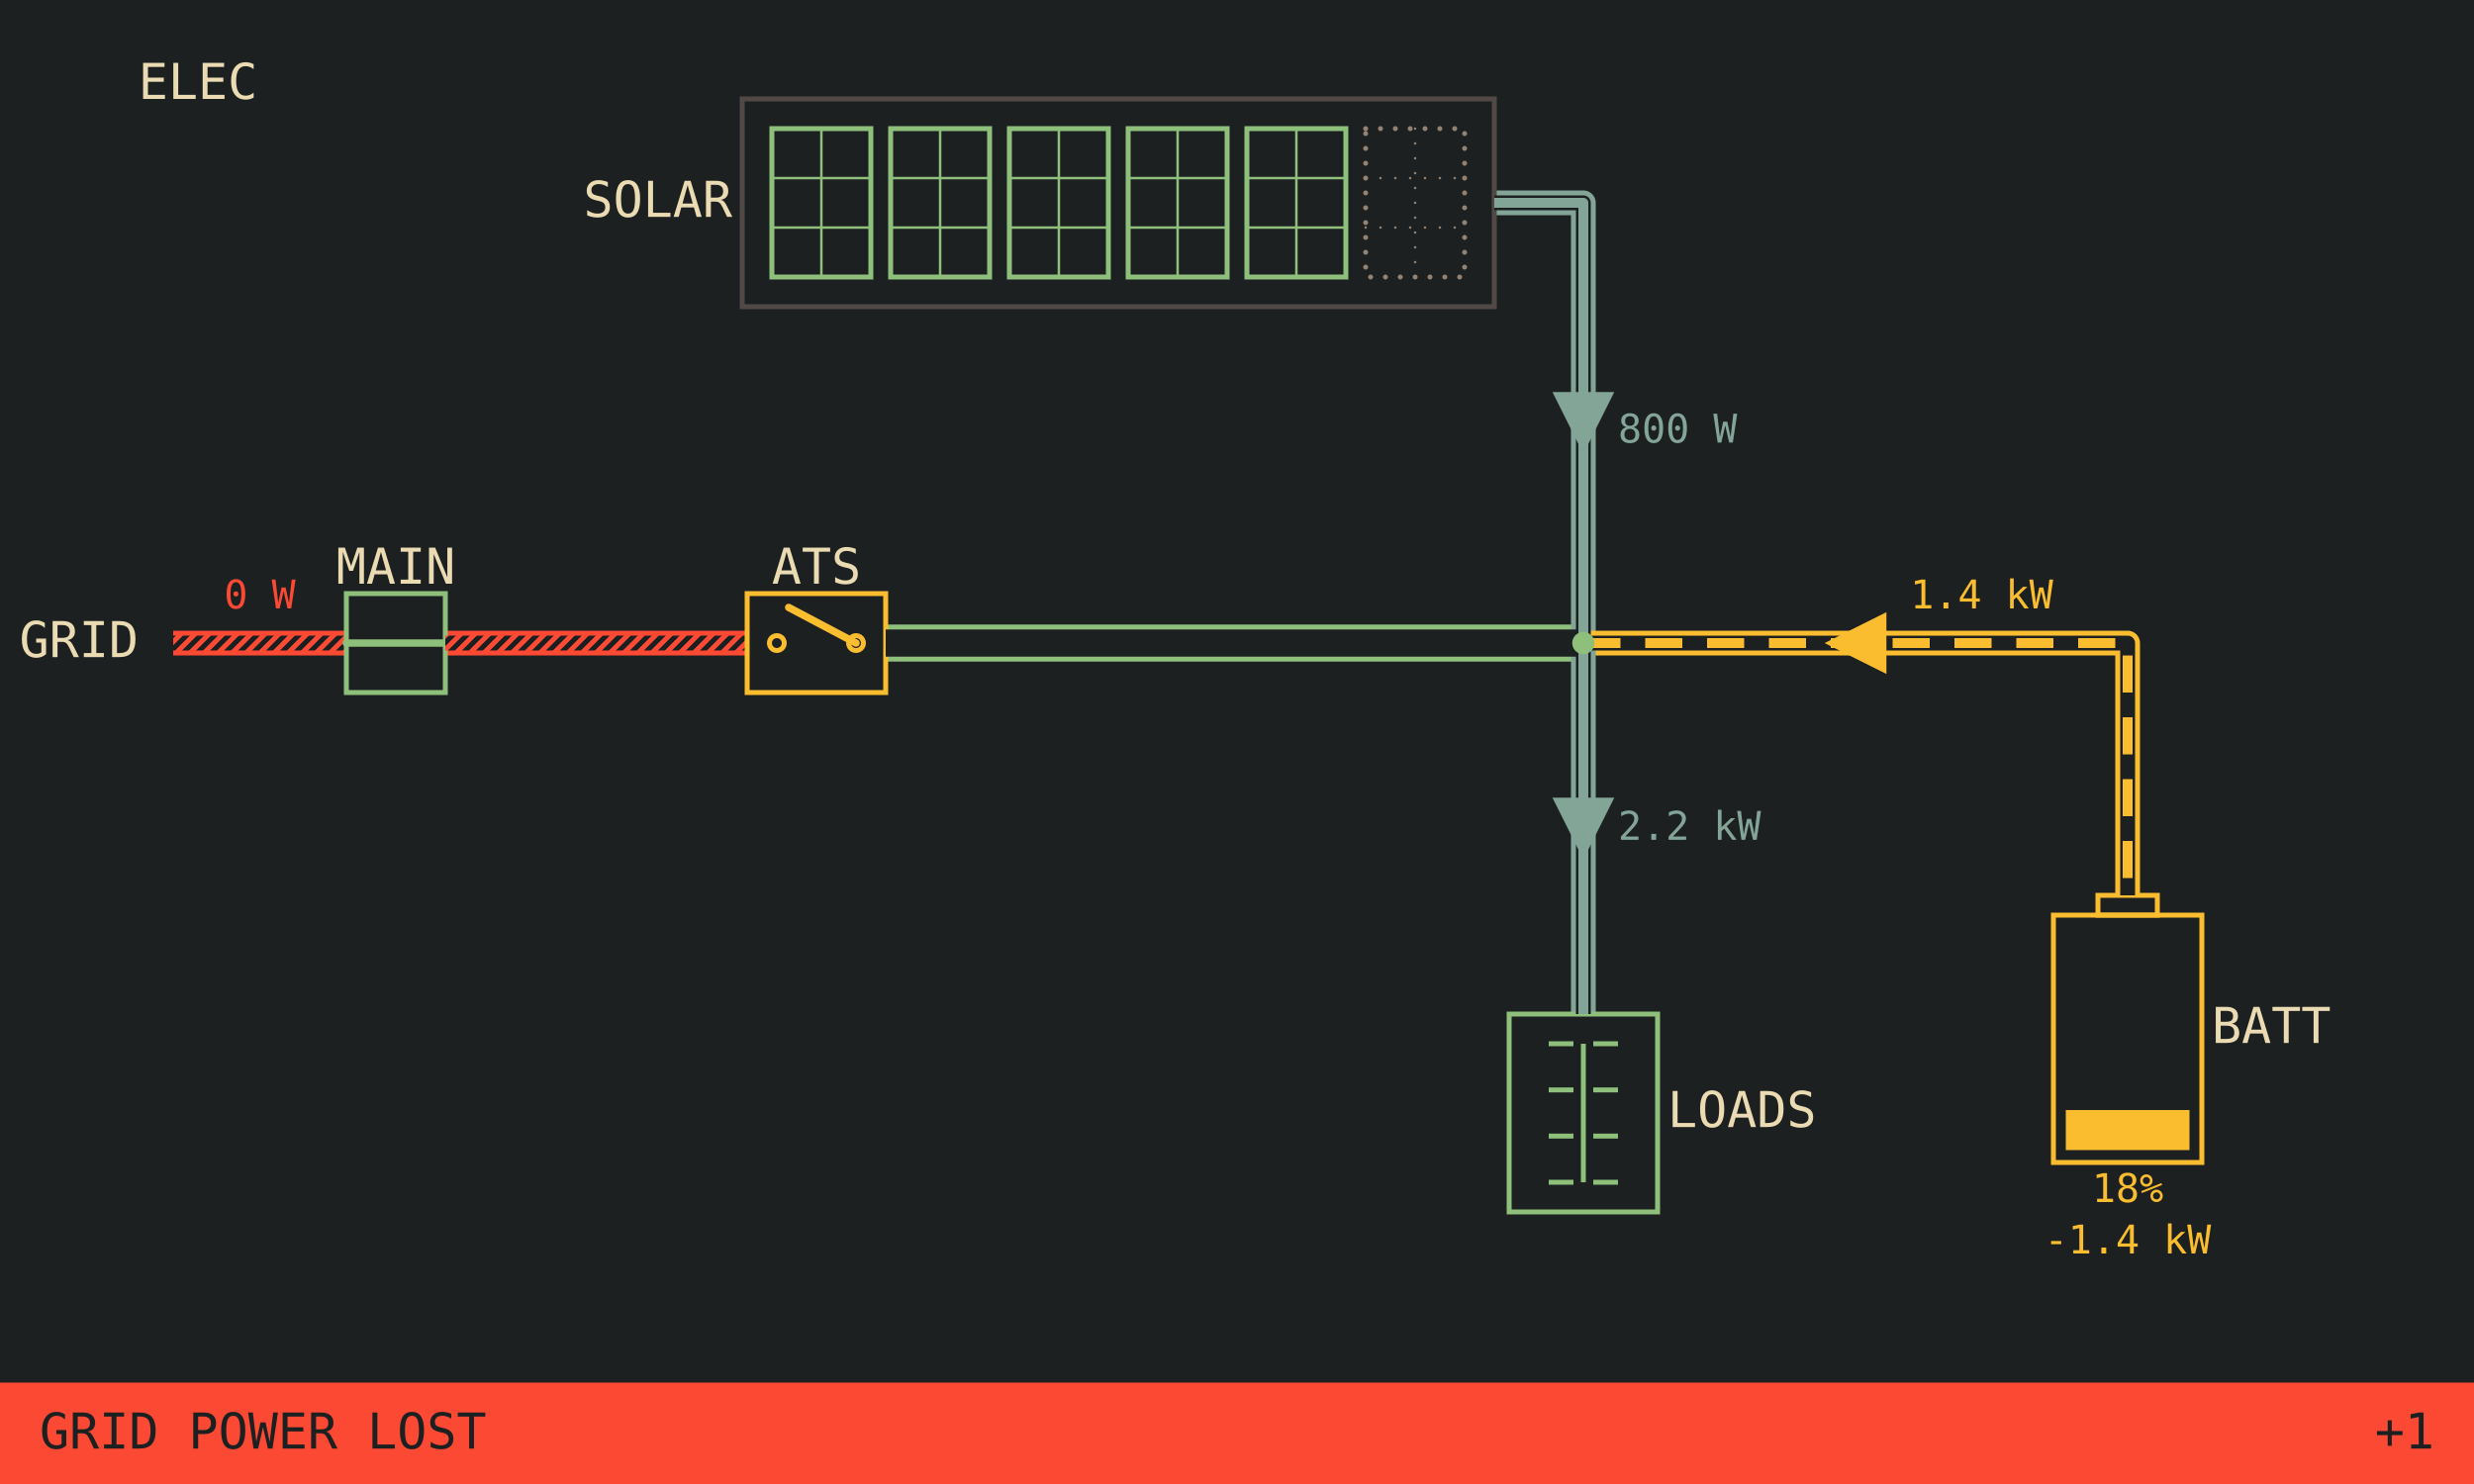
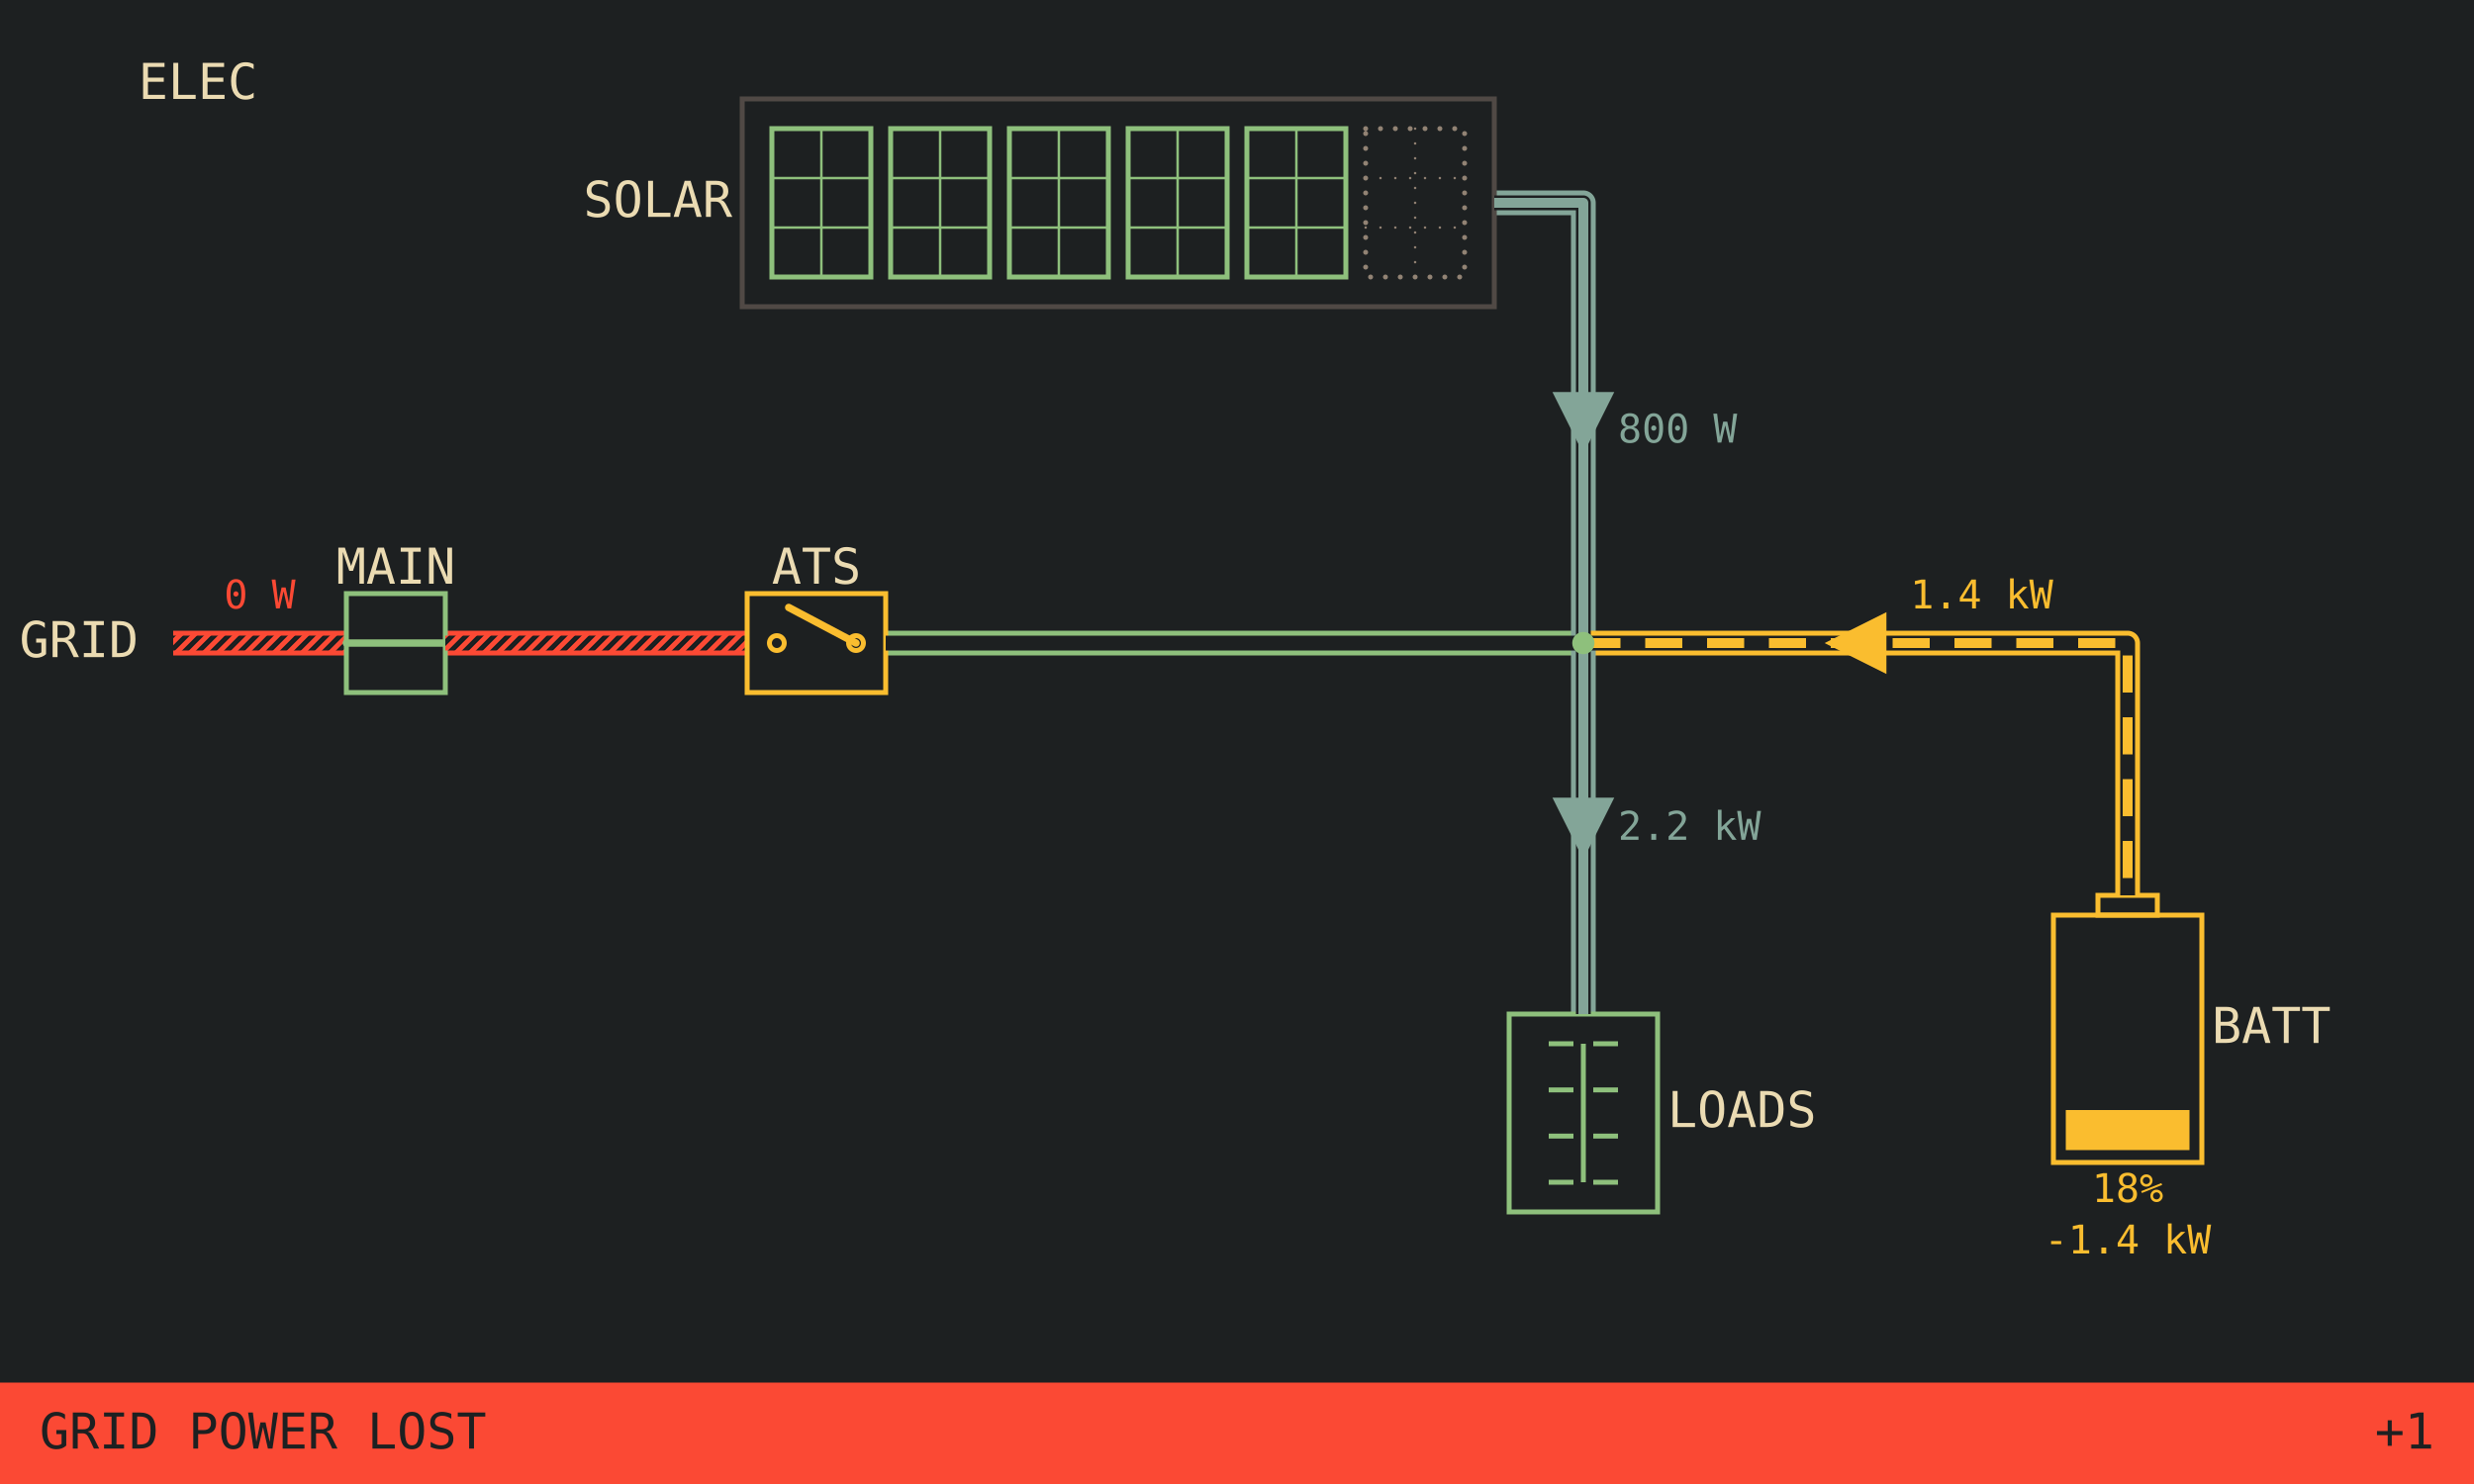
<svg xmlns="http://www.w3.org/2000/svg" viewBox="0 0 1000 600" width="1280" height="768" data-page="electrical" data-theme="lcd">
  <style>.attn{animation:mfd-attn 1s step-end infinite}@keyframes mfd-attn{50%{opacity:0.25}}</style>
  <rect x="0" y="0" width="1000" height="600" fill="#1d2021" />
  <g id="casings">
    <g data-for="grid">
      <polyline points="70,260 140,260" fill="none" stroke="#fb4934" stroke-width="10" stroke-linejoin="round" />
    </g>
    <g data-for="grid_link">
      <polyline points="180,260 302,260" fill="none" stroke="#fb4934" stroke-width="10" stroke-linejoin="round" />
    </g>
    <g data-for="backup_feed">
-       <polyline points="358,260 640,260" fill="none" stroke="#8ec07c" stroke-width="15" stroke-linejoin="round" />
+       <polyline points="358,260 640,260" fill="none" stroke="#8ec07c" stroke-width="10" stroke-linejoin="round" />
    </g>
    <g data-for="solar">
      <polyline points="604,82 640,82 640,260" fill="none" stroke="#83a598" stroke-width="10" stroke-linejoin="round" />
    </g>
    <g data-for="battery_feed">
      <polyline points="640,260 860,260 860,362" fill="none" stroke="#fabd2f" stroke-width="10" stroke-linejoin="round" />
    </g>
    <g data-for="load_feed">
      <polyline points="640,260 640,410" fill="none" stroke="#83a598" stroke-width="10" stroke-linejoin="round" />
    </g>
  </g>
  <g id="title">
    <text x="80" y="40" text-anchor="middle" font-family="DejaVu Sans Mono, monospace" font-size="20" fill="#ebdbb2">ELEC</text>
  </g>
  <g id="grid">
    <pattern id="hatch-grid-0" width="4" height="4" patternUnits="userSpaceOnUse" patternTransform="rotate(45)">
      <rect x="0" y="0" width="4" height="4" fill="#1d2021" />
      <rect x="0" y="0" width="2" height="4" fill="#fb4934" />
    </pattern>
    <line x1="70" y1="260" x2="140" y2="260" stroke="url(#hatch-grid-0)" stroke-width="6" stroke-linecap="butt" />
    <text x="56" y="260" text-anchor="end" dominant-baseline="middle" font-family="DejaVu Sans Mono, monospace" font-size="20" fill="#ebdbb2">GRID</text>
    <text x="105" y="246" text-anchor="middle" font-family="DejaVu Sans Mono, monospace" font-size="16" fill="#fb4934">0 W</text>
  </g>
  <g id="main_breaker">
    <g>
      <rect x="140" y="240" width="40" height="40" fill="none" stroke="#8ec07c" stroke-width="2" />
      <line x1="140" y1="260" x2="180" y2="260" stroke="#8ec07c" stroke-width="3" stroke-linecap="round" />
    </g>
    <text x="160" y="236" text-anchor="middle" font-family="DejaVu Sans Mono, monospace" font-size="20" fill="#ebdbb2">MAIN</text>
  </g>
  <g id="grid_link">
    <pattern id="hatch-grid_link-0" width="4" height="4" patternUnits="userSpaceOnUse" patternTransform="rotate(45)">
      <rect x="0" y="0" width="4" height="4" fill="#1d2021" />
      <rect x="0" y="0" width="2" height="4" fill="#fb4934" />
    </pattern>
    <line x1="180" y1="260" x2="302" y2="260" stroke="url(#hatch-grid_link-0)" stroke-width="6" stroke-linecap="butt" />
  </g>
  <g id="ats">
    <g>
      <rect x="302" y="240" width="56" height="40" fill="none" stroke="#fabd2f" stroke-width="2" />
      <circle cx="314" cy="260" r="3" fill="none" stroke="#fabd2f" stroke-width="2" />
      <circle cx="346" cy="260" r="3" fill="none" stroke="#fabd2f" stroke-width="2" />
      <line x1="346" y1="260" x2="318.8" y2="245.6" stroke="#fabd2f" stroke-width="3" stroke-linecap="round" />
    </g>
    <text x="330" y="236" text-anchor="middle" font-family="DejaVu Sans Mono, monospace" font-size="20" fill="#ebdbb2">ATS</text>
  </g>
  <g id="backup_feed">
-     <polyline points="358,260 640,260" fill="none" stroke="#1d2021" stroke-width="11" stroke-linejoin="round" />
+     <polyline points="358,260 640,260" fill="none" stroke="#1d2021" stroke-width="6" stroke-linejoin="round" />
  </g>
  <g id="array">
    <rect x="300" y="40" width="304" height="84" fill="none" stroke="#504945" stroke-width="2" />
    <g id="array.p1">
      <rect x="312" y="52" width="40" height="60" fill="none" stroke="#8ec07c" stroke-width="2" />
      <line x1="312" y1="72" x2="352" y2="72" stroke="#8ec07c" stroke-width="1" />
      <line x1="312" y1="92" x2="352" y2="92" stroke="#8ec07c" stroke-width="1" />
      <line x1="332" y1="52" x2="332" y2="112" stroke="#8ec07c" stroke-width="1" />
    </g>
    <g id="array.p2">
      <rect x="360" y="52" width="40" height="60" fill="none" stroke="#8ec07c" stroke-width="2" />
      <line x1="360" y1="72" x2="400" y2="72" stroke="#8ec07c" stroke-width="1" />
      <line x1="360" y1="92" x2="400" y2="92" stroke="#8ec07c" stroke-width="1" />
      <line x1="380" y1="52" x2="380" y2="112" stroke="#8ec07c" stroke-width="1" />
    </g>
    <g id="array.p3">
      <rect x="408" y="52" width="40" height="60" fill="none" stroke="#8ec07c" stroke-width="2" />
      <line x1="408" y1="72" x2="448" y2="72" stroke="#8ec07c" stroke-width="1" />
      <line x1="408" y1="92" x2="448" y2="92" stroke="#8ec07c" stroke-width="1" />
      <line x1="428" y1="52" x2="428" y2="112" stroke="#8ec07c" stroke-width="1" />
    </g>
    <g id="array.p4">
      <rect x="456" y="52" width="40" height="60" fill="none" stroke="#8ec07c" stroke-width="2" />
      <line x1="456" y1="72" x2="496" y2="72" stroke="#8ec07c" stroke-width="1" />
      <line x1="456" y1="92" x2="496" y2="92" stroke="#8ec07c" stroke-width="1" />
      <line x1="476" y1="52" x2="476" y2="112" stroke="#8ec07c" stroke-width="1" />
    </g>
    <g id="array.p5">
      <rect x="504" y="52" width="40" height="60" fill="none" stroke="#8ec07c" stroke-width="2" />
      <line x1="504" y1="72" x2="544" y2="72" stroke="#8ec07c" stroke-width="1" />
      <line x1="504" y1="92" x2="544" y2="92" stroke="#8ec07c" stroke-width="1" />
      <line x1="524" y1="52" x2="524" y2="112" stroke="#8ec07c" stroke-width="1" />
    </g>
    <g id="array.p6">
      <rect x="552" y="52" width="40" height="60" fill="none" stroke="#928374" stroke-width="2" stroke-dasharray="0 6" stroke-linecap="round" />
      <line x1="552" y1="72" x2="592" y2="72" stroke="#928374" stroke-width="1" stroke-dasharray="0 6" stroke-linecap="round" />
      <line x1="552" y1="92" x2="592" y2="92" stroke="#928374" stroke-width="1" stroke-dasharray="0 6" stroke-linecap="round" />
      <line x1="572" y1="52" x2="572" y2="112" stroke="#928374" stroke-width="1" stroke-dasharray="0 6" stroke-linecap="round" />
    </g>
    <text x="296" y="82" text-anchor="end" dominant-baseline="middle" font-family="DejaVu Sans Mono, monospace" font-size="20" fill="#ebdbb2">SOLAR</text>
  </g>
  <g id="solar">
    <polyline points="604,82 640,82 640,260" fill="none" stroke="#1d2021" stroke-width="6" stroke-linejoin="round" />
    <polyline points="604,82 640,82 640,260" fill="none" stroke="#83a598" stroke-width="4" stroke-linejoin="round" />
    <polygon points="640,183.5 627.5,158.5 652.5,158.5" fill="#83a598" />
    <text x="654" y="174.4" text-anchor="start" dominant-baseline="middle" font-family="DejaVu Sans Mono, monospace" font-size="16" fill="#83a598">800 W</text>
  </g>
  <g id="battery">
    <rect x="830" y="370" width="60" height="100" fill="none" stroke="#fabd2f" stroke-width="2" />
    <rect x="848" y="362" width="24" height="8" fill="none" stroke="#fabd2f" stroke-width="2" />
    <rect x="835" y="448.8" width="50" height="16.2" fill="#fabd2f" />
    <text x="894" y="416" text-anchor="start" dominant-baseline="middle" font-family="DejaVu Sans Mono, monospace" font-size="20" fill="#ebdbb2">BATT</text>
    <text x="860" y="486" text-anchor="middle" font-family="DejaVu Sans Mono, monospace" font-size="16" fill="#fabd2f">18%</text>
    <text x="860" y="506.8" text-anchor="middle" font-family="DejaVu Sans Mono, monospace" font-size="16" fill="#fabd2f">-1.4 kW</text>
  </g>
  <g id="battery_feed">
    <polyline points="640,260 860,260 860,362" fill="none" stroke="#1d2021" stroke-width="6" stroke-linejoin="round" />
    <polyline points="640,260 860,260 860,362" fill="none" stroke="#fabd2f" stroke-width="4" stroke-dasharray="15 10" stroke-linejoin="round" />
    <polygon points="737.5,260 762.5,247.5 762.5,272.5" fill="#fabd2f" />
    <text x="801" y="246" text-anchor="middle" font-family="DejaVu Sans Mono, monospace" font-size="16" fill="#fabd2f">1.4 kW</text>
  </g>
  <g id="loads">
    <rect x="610" y="410" width="60" height="80" fill="none" stroke="#8ec07c" stroke-width="2" />
    <line x1="640" y1="422" x2="640" y2="478" stroke="#8ec07c" stroke-width="2" />
    <line x1="626" y1="422" x2="636" y2="422" stroke="#8ec07c" stroke-width="2" />
    <line x1="644" y1="422" x2="654" y2="422" stroke="#8ec07c" stroke-width="2" />
    <line x1="626" y1="440.67" x2="636" y2="440.67" stroke="#8ec07c" stroke-width="2" />
    <line x1="644" y1="440.67" x2="654" y2="440.67" stroke="#8ec07c" stroke-width="2" />
    <line x1="626" y1="459.33" x2="636" y2="459.33" stroke="#8ec07c" stroke-width="2" />
    <line x1="644" y1="459.33" x2="654" y2="459.33" stroke="#8ec07c" stroke-width="2" />
    <line x1="626" y1="478" x2="636" y2="478" stroke="#8ec07c" stroke-width="2" />
    <line x1="644" y1="478" x2="654" y2="478" stroke="#8ec07c" stroke-width="2" />
    <text x="674" y="450" text-anchor="start" dominant-baseline="middle" font-family="DejaVu Sans Mono, monospace" font-size="20" fill="#ebdbb2">LOADS</text>
  </g>
  <g id="load_feed">
    <polyline points="640,260 640,410" fill="none" stroke="#1d2021" stroke-width="6" stroke-linejoin="round" />
    <polyline points="640,260 640,410" fill="none" stroke="#83a598" stroke-width="4" stroke-linejoin="round" />
    <polygon points="640,347.5 627.5,322.5 652.5,322.5" fill="#83a598" />
    <text x="654" y="335" text-anchor="start" dominant-baseline="middle" font-family="DejaVu Sans Mono, monospace" font-size="16" fill="#83a598">2.2 kW</text>
  </g>
  <g id="bus">
    <circle cx="640" cy="260" r="4.5" fill="#8ec07c" />
  </g>
  <g id="banner">
    <g class="attn">
      <rect x="0" y="560" width="1000" height="40" fill="#fb4934" stroke="#fb4934" stroke-width="2" />
      <text x="16" y="580" text-anchor="start" dominant-baseline="middle" font-family="DejaVu Sans Mono, monospace" font-size="20" fill="#1d2021">GRID POWER LOST</text>
      <text x="984" y="580" text-anchor="end" dominant-baseline="middle" font-family="DejaVu Sans Mono, monospace" font-size="20" fill="#1d2021">+1</text>
    </g>
  </g>
</svg>
